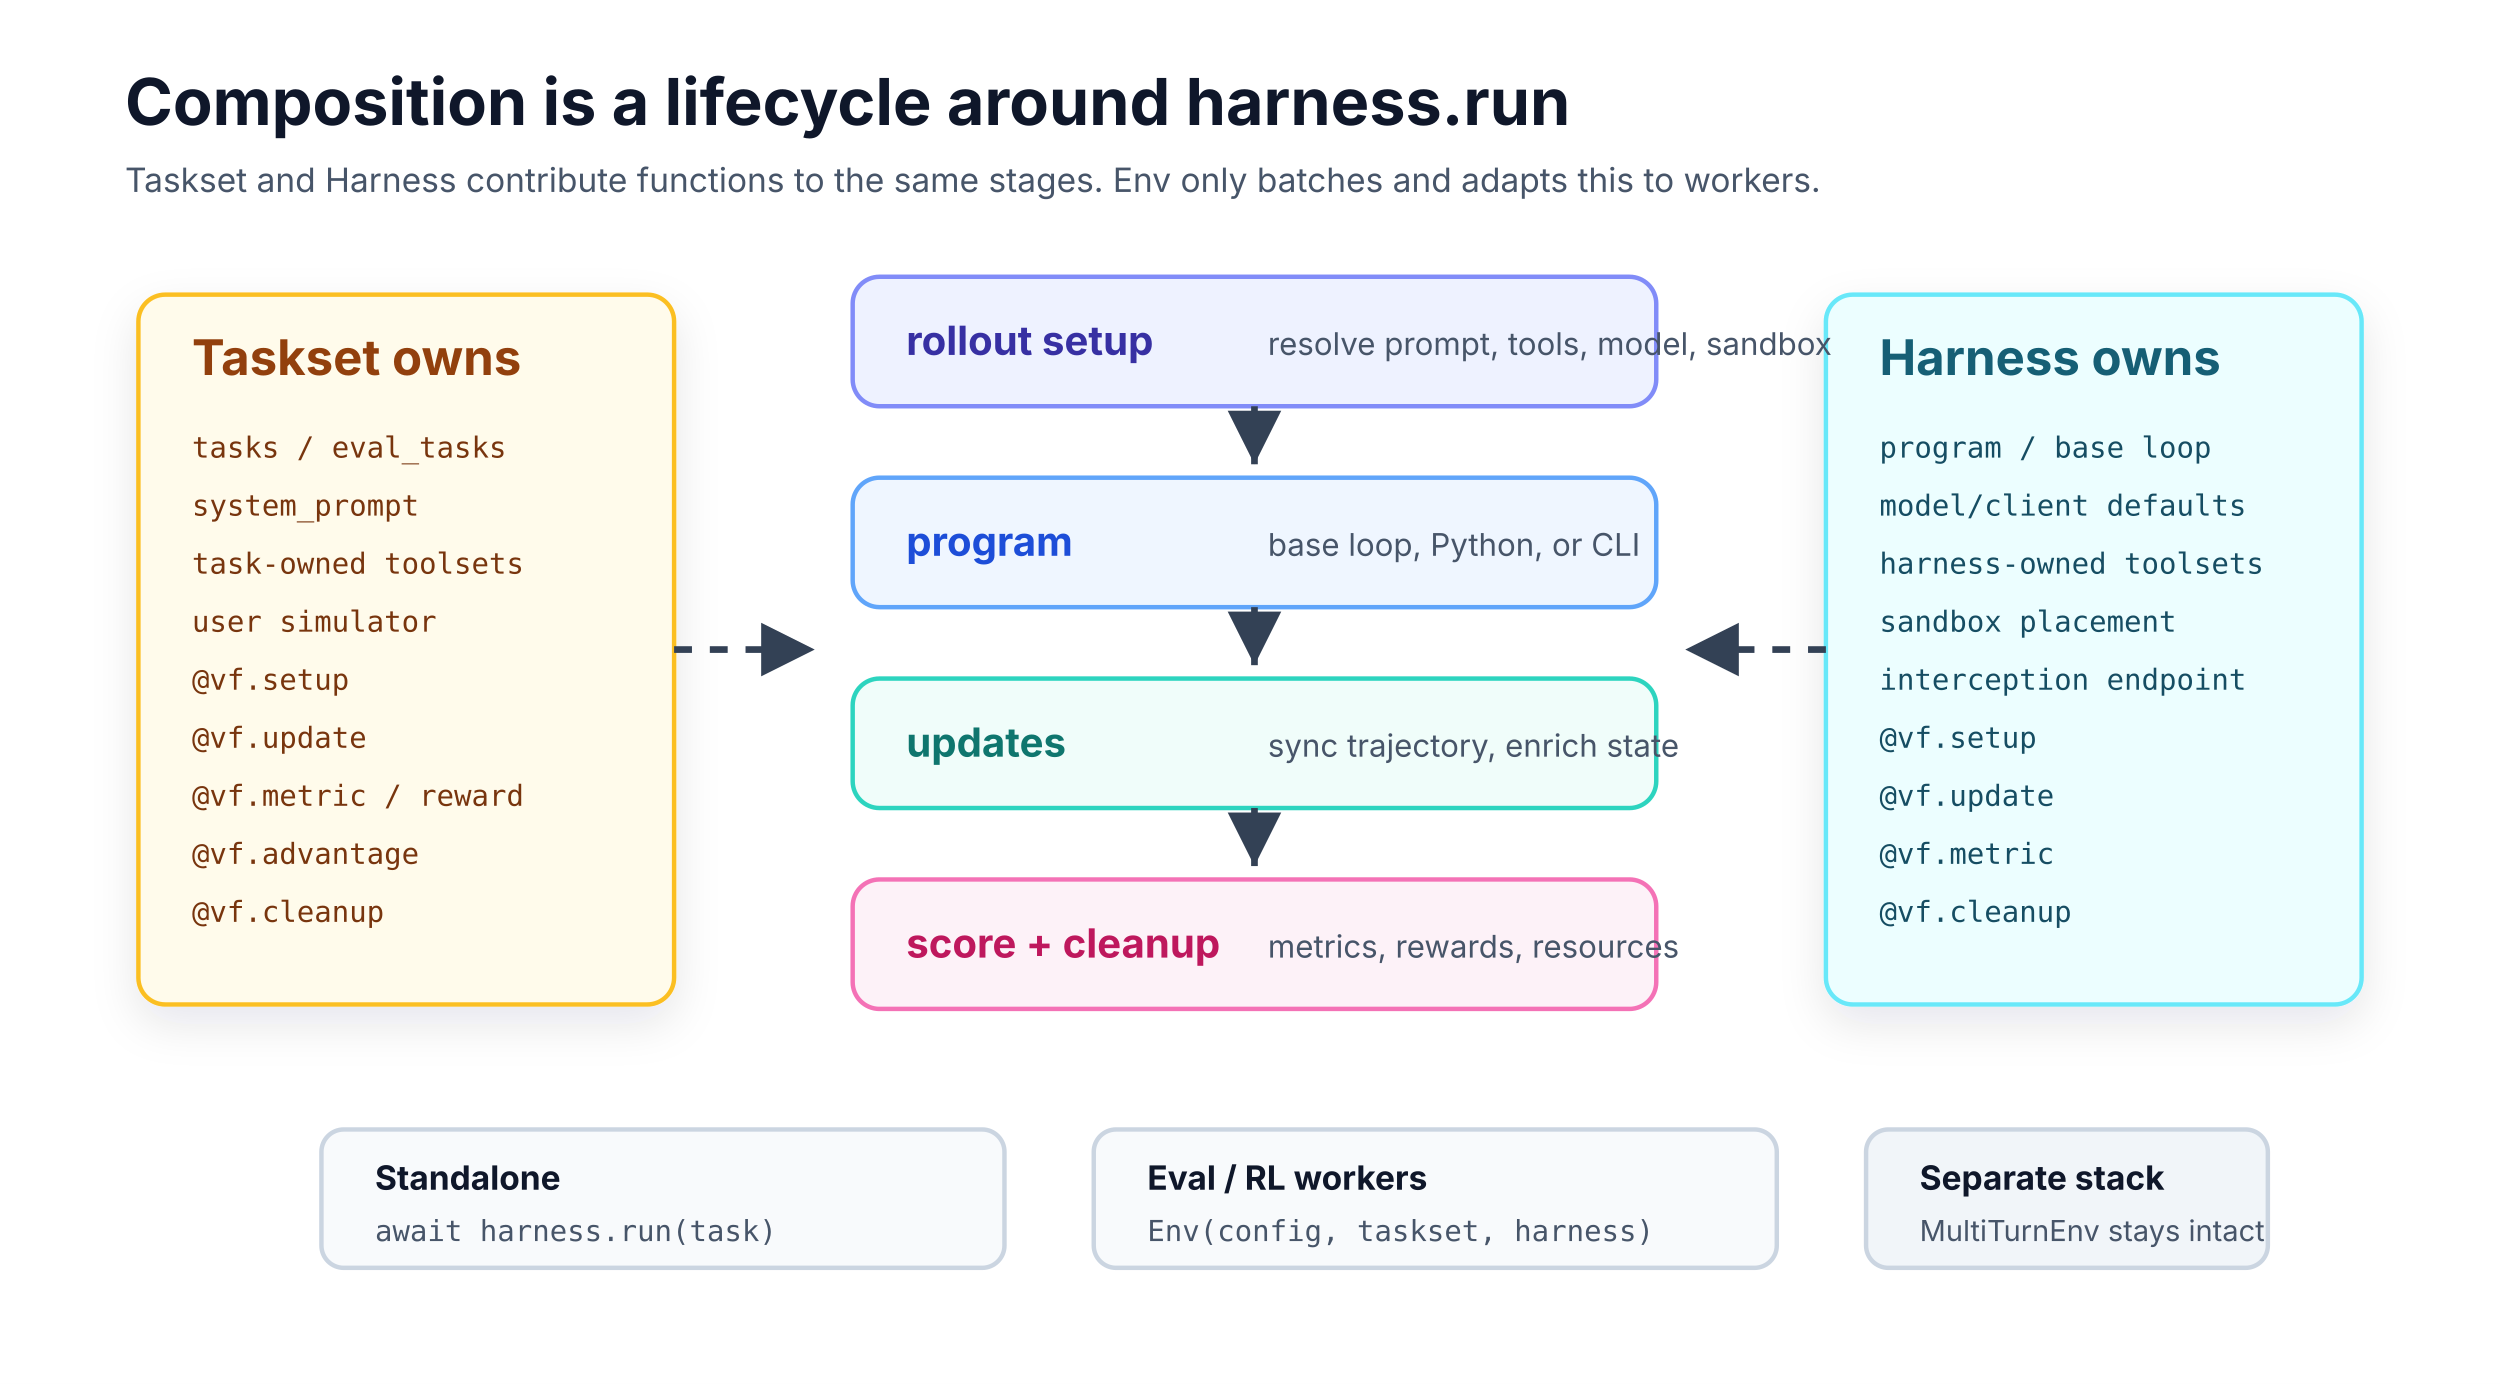
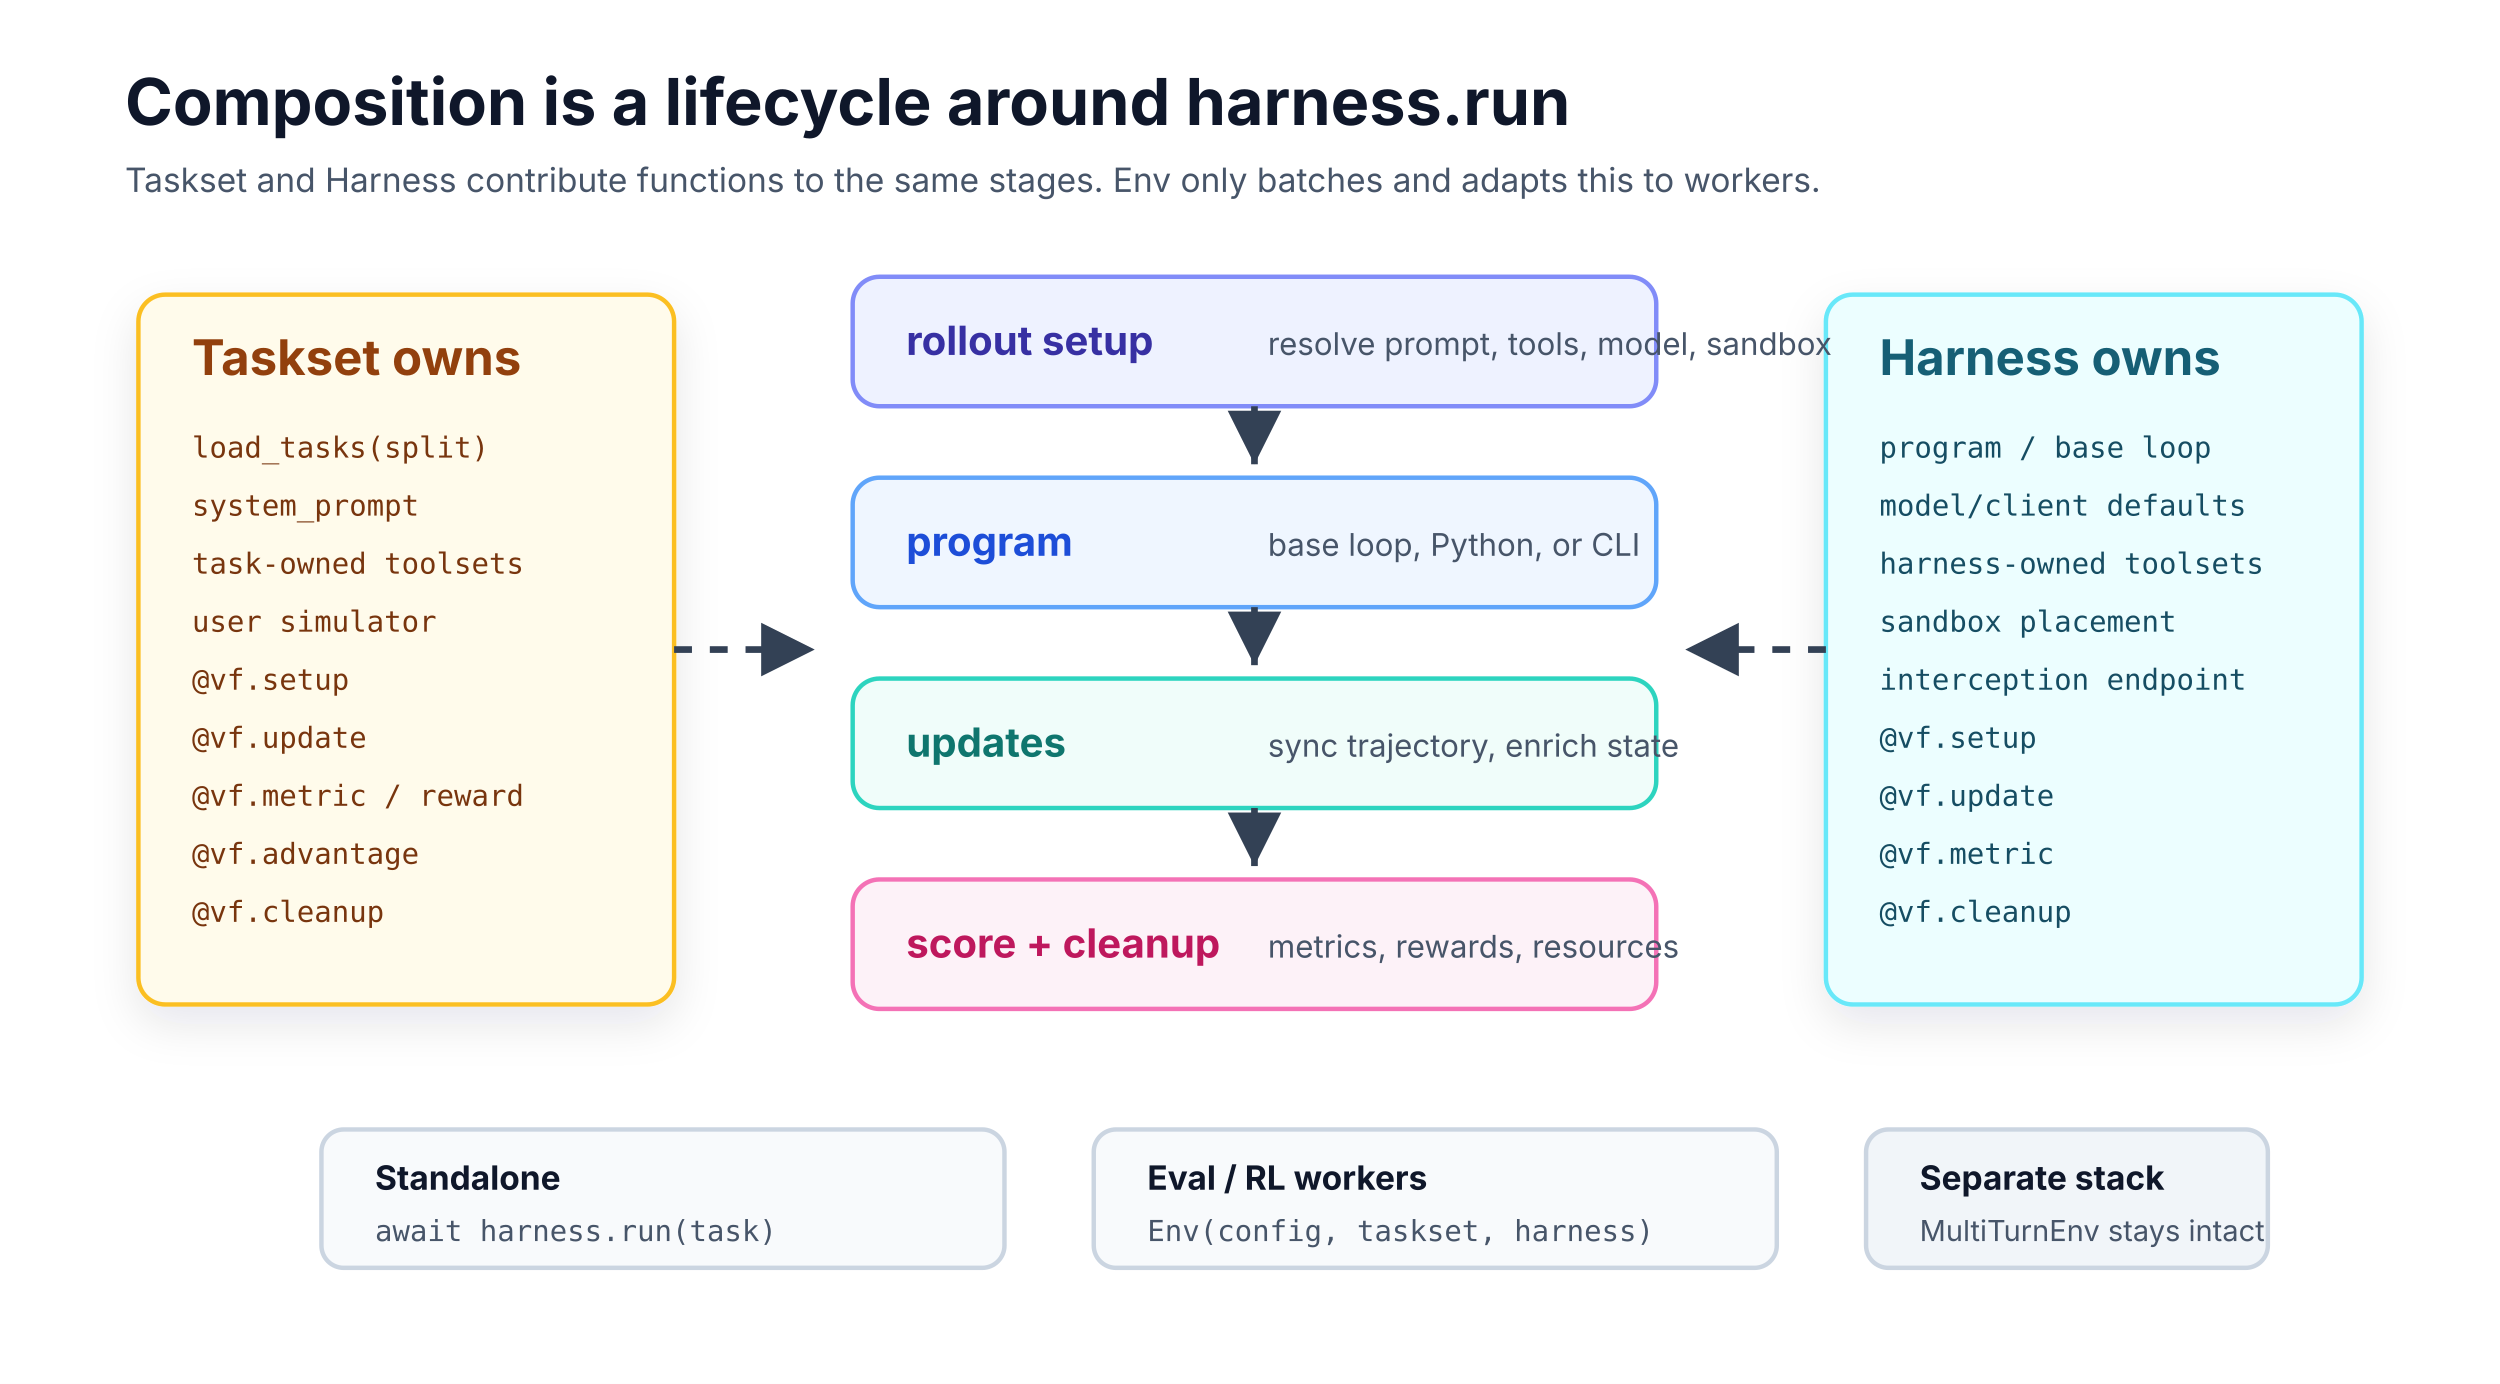
<svg xmlns="http://www.w3.org/2000/svg" width="1120" height="620" viewBox="0 0 1120 620" role="img" aria-labelledby="title desc">
  <defs>
    <marker id="arrow" markerWidth="12" markerHeight="12" refX="10" refY="6" orient="auto">
      <path d="M2,2 L10,6 L2,10 Z" fill="#334155" />
    </marker>
    <filter id="shadow" x="-20%" y="-20%" width="140%" height="140%">
      <feDropShadow dx="0" dy="8" stdDeviation="10" flood-color="#101828" flood-opacity="0.10" />
    </filter>
  </defs>
  <rect width="1120" height="620" fill="#ffffff" />
  <text x="56" y="56" font-family="Inter, ui-sans-serif, system-ui, sans-serif" font-size="29" font-weight="700" fill="#0f172a">Composition is a lifecycle around harness.run</text>
  <text x="56" y="86" font-family="Inter, ui-sans-serif, system-ui, sans-serif" font-size="15" fill="#475569">Taskset and Harness contribute functions to the same stages. Env only batches and adapts this to workers.</text>
  <g filter="url(#shadow)">
    <rect x="62" y="132" width="240" height="318" rx="12" fill="#fffbeb" stroke="#fbbf24" stroke-width="2" />
    <text x="86" y="168" font-family="Inter, ui-sans-serif, system-ui, sans-serif" font-size="22" font-weight="700" fill="#92400e">Taskset owns</text>
-     <text x="86" y="205" font-family="ui-monospace, SFMono-Regular, Menlo, monospace" font-size="13" fill="#78350f">tasks / eval_tasks</text>
+     <text x="86" y="205" font-family="ui-monospace, SFMono-Regular, Menlo, monospace" font-size="13" fill="#78350f">load_tasks(split)</text>
    <text x="86" y="231" font-family="ui-monospace, SFMono-Regular, Menlo, monospace" font-size="13" fill="#78350f">system_prompt</text>
    <text x="86" y="257" font-family="ui-monospace, SFMono-Regular, Menlo, monospace" font-size="13" fill="#78350f">task-owned toolsets</text>
    <text x="86" y="283" font-family="ui-monospace, SFMono-Regular, Menlo, monospace" font-size="13" fill="#78350f">user simulator</text>
    <text x="86" y="309" font-family="ui-monospace, SFMono-Regular, Menlo, monospace" font-size="13" fill="#78350f">@vf.setup</text>
    <text x="86" y="335" font-family="ui-monospace, SFMono-Regular, Menlo, monospace" font-size="13" fill="#78350f">@vf.update</text>
    <text x="86" y="361" font-family="ui-monospace, SFMono-Regular, Menlo, monospace" font-size="13" fill="#78350f">@vf.metric / reward</text>
    <text x="86" y="387" font-family="ui-monospace, SFMono-Regular, Menlo, monospace" font-size="13" fill="#78350f">@vf.advantage</text>
    <text x="86" y="413" font-family="ui-monospace, SFMono-Regular, Menlo, monospace" font-size="13" fill="#78350f">@vf.cleanup</text>
  </g>
  <g filter="url(#shadow)">
    <rect x="818" y="132" width="240" height="318" rx="12" fill="#ecfeff" stroke="#67e8f9" stroke-width="2" />
    <text x="842" y="168" font-family="Inter, ui-sans-serif, system-ui, sans-serif" font-size="22" font-weight="700" fill="#155e75">Harness owns</text>
    <text x="842" y="205" font-family="ui-monospace, SFMono-Regular, Menlo, monospace" font-size="13" fill="#164e63">program / base loop</text>
    <text x="842" y="231" font-family="ui-monospace, SFMono-Regular, Menlo, monospace" font-size="13" fill="#164e63">model/client defaults</text>
    <text x="842" y="257" font-family="ui-monospace, SFMono-Regular, Menlo, monospace" font-size="13" fill="#164e63">harness-owned toolsets</text>
    <text x="842" y="283" font-family="ui-monospace, SFMono-Regular, Menlo, monospace" font-size="13" fill="#164e63">sandbox placement</text>
    <text x="842" y="309" font-family="ui-monospace, SFMono-Regular, Menlo, monospace" font-size="13" fill="#164e63">interception endpoint</text>
    <text x="842" y="335" font-family="ui-monospace, SFMono-Regular, Menlo, monospace" font-size="13" fill="#164e63">@vf.setup</text>
    <text x="842" y="361" font-family="ui-monospace, SFMono-Regular, Menlo, monospace" font-size="13" fill="#164e63">@vf.update</text>
    <text x="842" y="387" font-family="ui-monospace, SFMono-Regular, Menlo, monospace" font-size="13" fill="#164e63">@vf.metric</text>
    <text x="842" y="413" font-family="ui-monospace, SFMono-Regular, Menlo, monospace" font-size="13" fill="#164e63">@vf.cleanup</text>
  </g>
  <g>
    <rect x="382" y="124" width="360" height="58" rx="12" fill="#eef2ff" stroke="#818cf8" stroke-width="2" />
    <text x="406" y="159" font-family="Inter, ui-sans-serif, system-ui, sans-serif" font-size="18" font-weight="700" fill="#3730a3">rollout setup</text>
    <text x="568" y="159" font-family="Inter, ui-sans-serif, system-ui, sans-serif" font-size="14" fill="#475569">resolve prompt, tools, model, sandbox</text>
    <rect x="382" y="214" width="360" height="58" rx="12" fill="#eff6ff" stroke="#60a5fa" stroke-width="2" />
    <text x="406" y="249" font-family="Inter, ui-sans-serif, system-ui, sans-serif" font-size="18" font-weight="700" fill="#1d4ed8">program</text>
    <text x="568" y="249" font-family="Inter, ui-sans-serif, system-ui, sans-serif" font-size="14" fill="#475569">base loop, Python, or CLI</text>
    <rect x="382" y="304" width="360" height="58" rx="12" fill="#f0fdfa" stroke="#2dd4bf" stroke-width="2" />
    <text x="406" y="339" font-family="Inter, ui-sans-serif, system-ui, sans-serif" font-size="18" font-weight="700" fill="#0f766e">updates</text>
    <text x="568" y="339" font-family="Inter, ui-sans-serif, system-ui, sans-serif" font-size="14" fill="#475569">sync trajectory, enrich state</text>
    <rect x="382" y="394" width="360" height="58" rx="12" fill="#fdf2f8" stroke="#f472b6" stroke-width="2" />
    <text x="406" y="429" font-family="Inter, ui-sans-serif, system-ui, sans-serif" font-size="18" font-weight="700" fill="#be185d">score + cleanup</text>
    <text x="568" y="429" font-family="Inter, ui-sans-serif, system-ui, sans-serif" font-size="14" fill="#475569">metrics, rewards, resources</text>
  </g>
  <path d="M562 182 V208" stroke="#334155" stroke-width="3" marker-end="url(#arrow)" />
  <path d="M562 272 V298" stroke="#334155" stroke-width="3" marker-end="url(#arrow)" />
  <path d="M562 362 V388" stroke="#334155" stroke-width="3" marker-end="url(#arrow)" />
  <path d="M302 291 H365" stroke="#334155" stroke-width="3" stroke-dasharray="8 8" marker-end="url(#arrow)" />
  <path d="M818 291 H755" stroke="#334155" stroke-width="3" stroke-dasharray="8 8" marker-end="url(#arrow)" />
  <g>
    <rect x="144" y="506" width="306" height="62" rx="10" fill="#f8fafc" stroke="#cbd5e1" stroke-width="2" />
    <text x="168" y="533" font-family="Inter, ui-sans-serif, system-ui, sans-serif" font-size="15" font-weight="700" fill="#0f172a">Standalone</text>
    <text x="168" y="556" font-family="ui-monospace, SFMono-Regular, Menlo, monospace" font-size="13" fill="#475569">await harness.run(task)</text>
  </g>
  <g>
    <rect x="490" y="506" width="306" height="62" rx="10" fill="#f8fafc" stroke="#cbd5e1" stroke-width="2" />
    <text x="514" y="533" font-family="Inter, ui-sans-serif, system-ui, sans-serif" font-size="15" font-weight="700" fill="#0f172a">Eval / RL workers</text>
    <text x="514" y="556" font-family="ui-monospace, SFMono-Regular, Menlo, monospace" font-size="13" fill="#475569">Env(config, taskset, harness)</text>
  </g>
  <g>
    <rect x="836" y="506" width="180" height="62" rx="10" fill="#f1f5f9" stroke="#cbd5e1" stroke-width="2" />
    <text x="860" y="533" font-family="Inter, ui-sans-serif, system-ui, sans-serif" font-size="15" font-weight="700" fill="#0f172a">Separate stack</text>
    <text x="860" y="556" font-family="Inter, ui-sans-serif, system-ui, sans-serif" font-size="13" fill="#475569">MultiTurnEnv stays intact</text>
  </g>
</svg>
